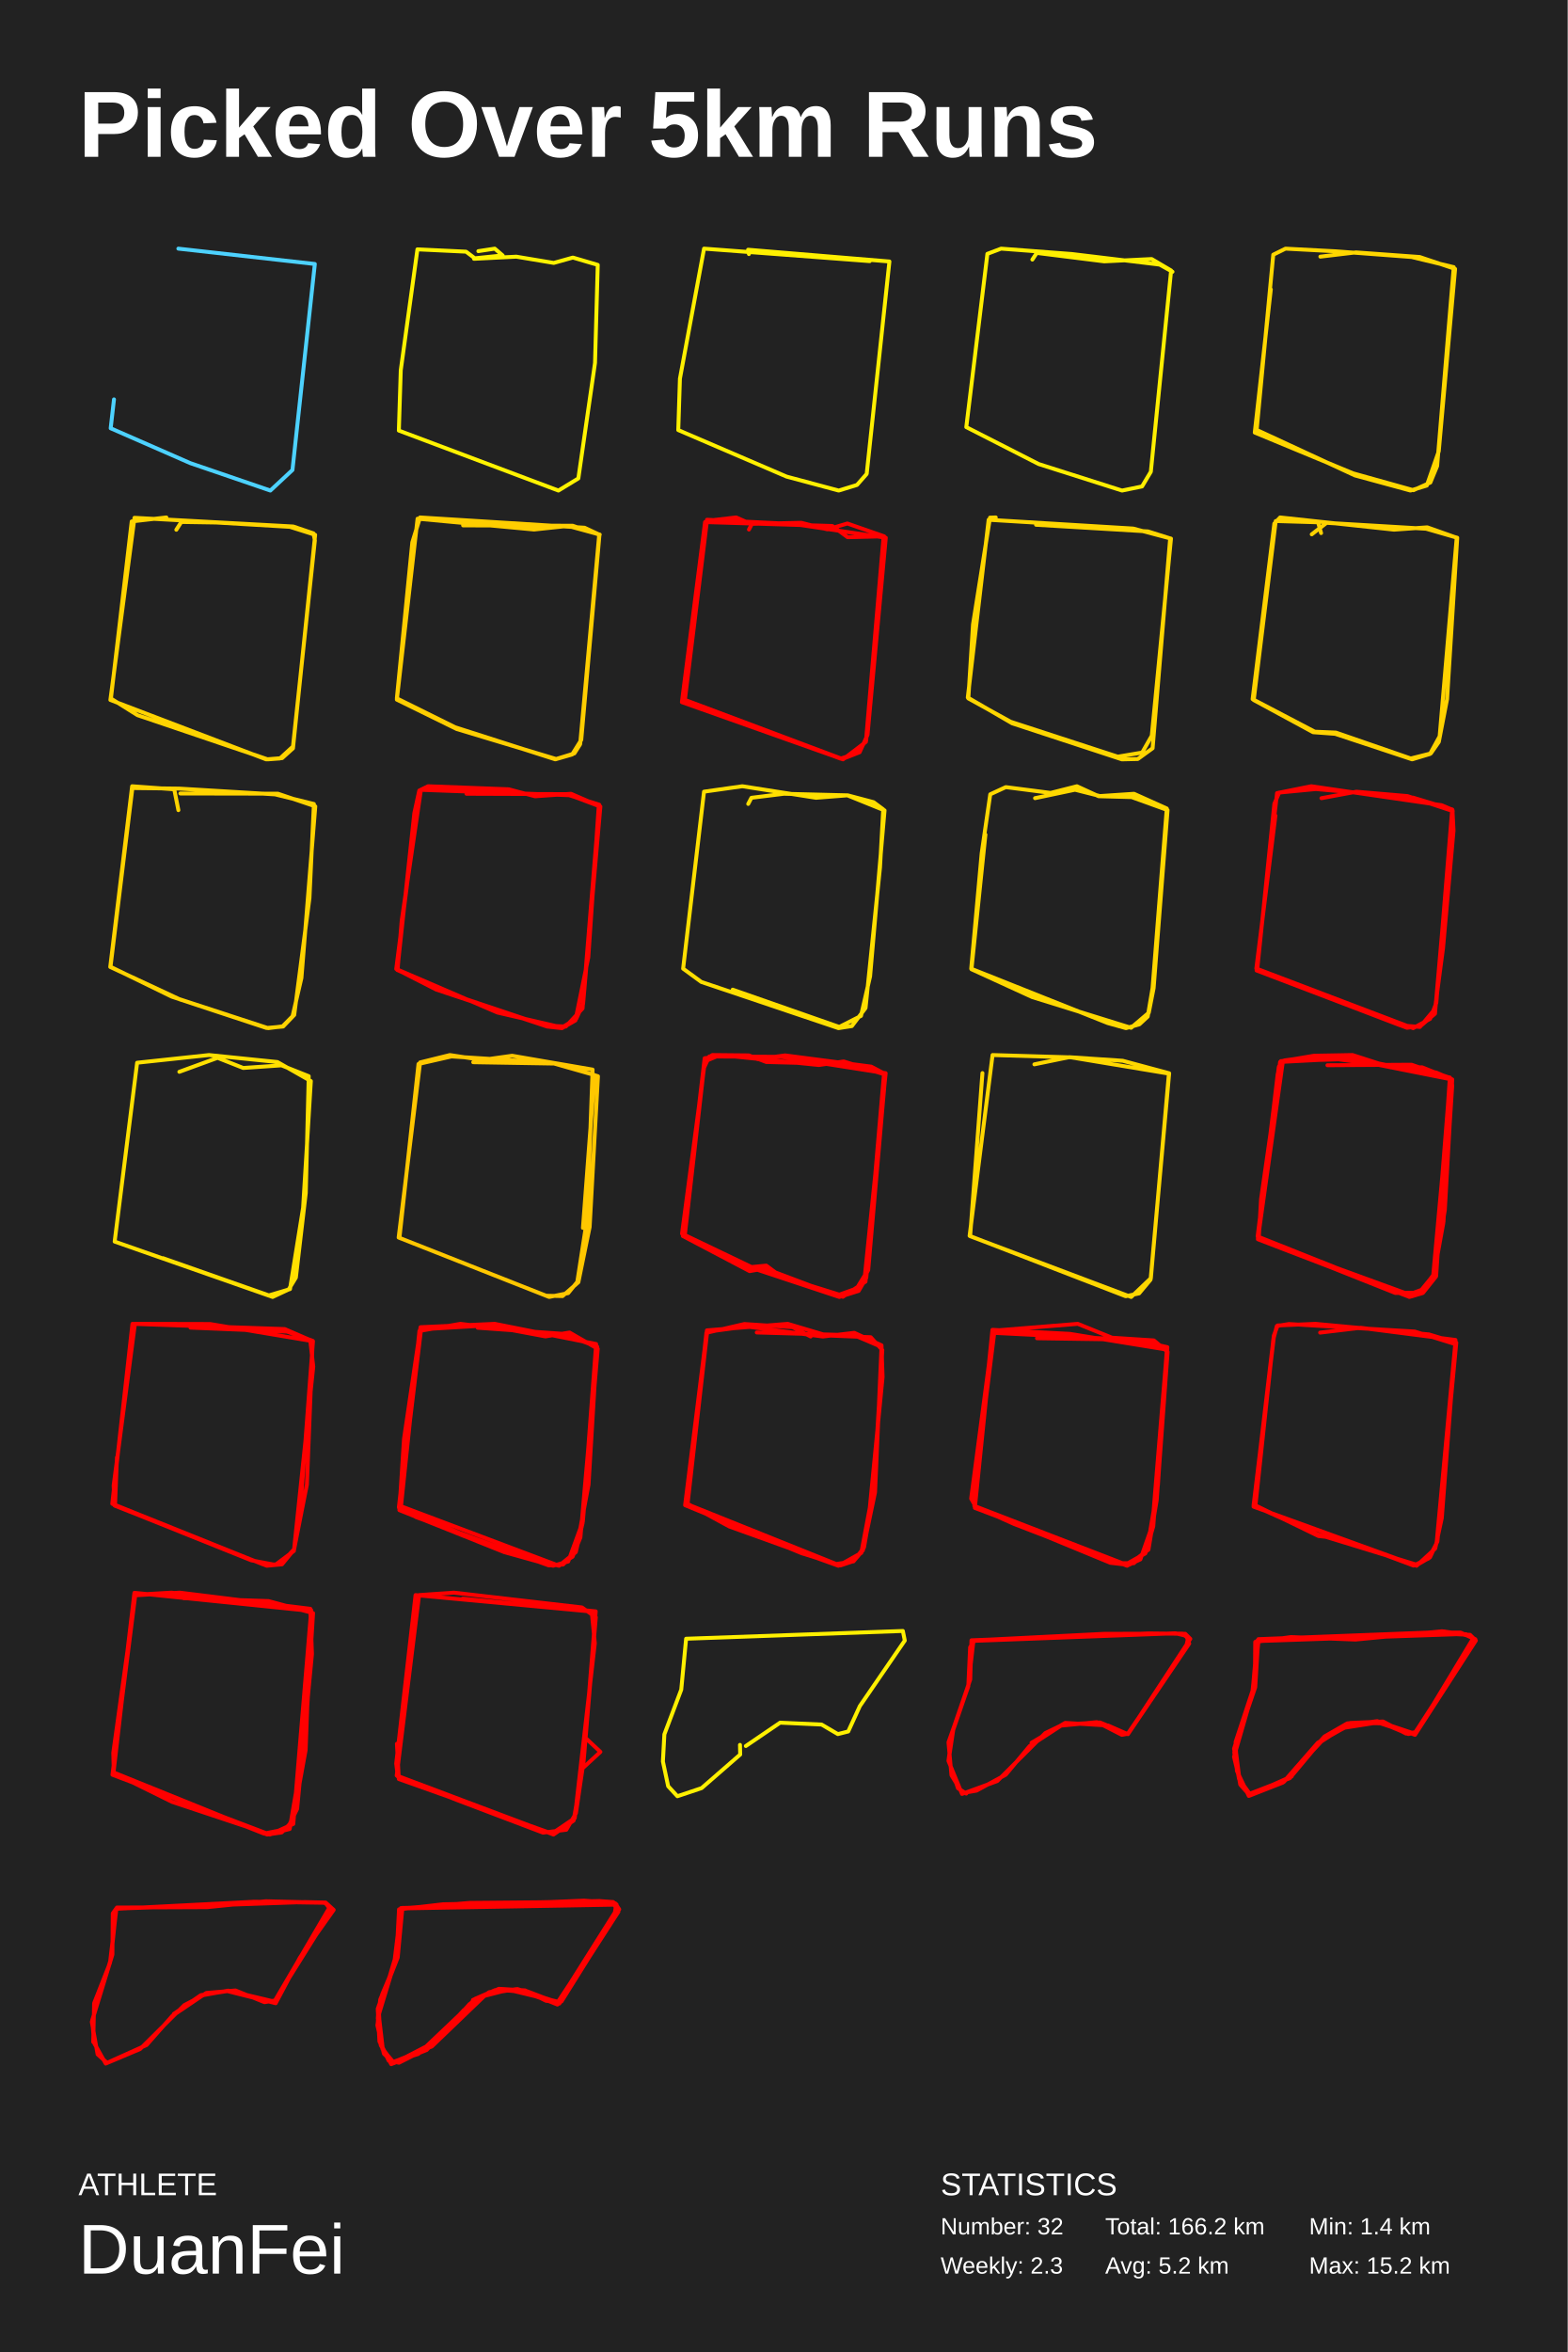
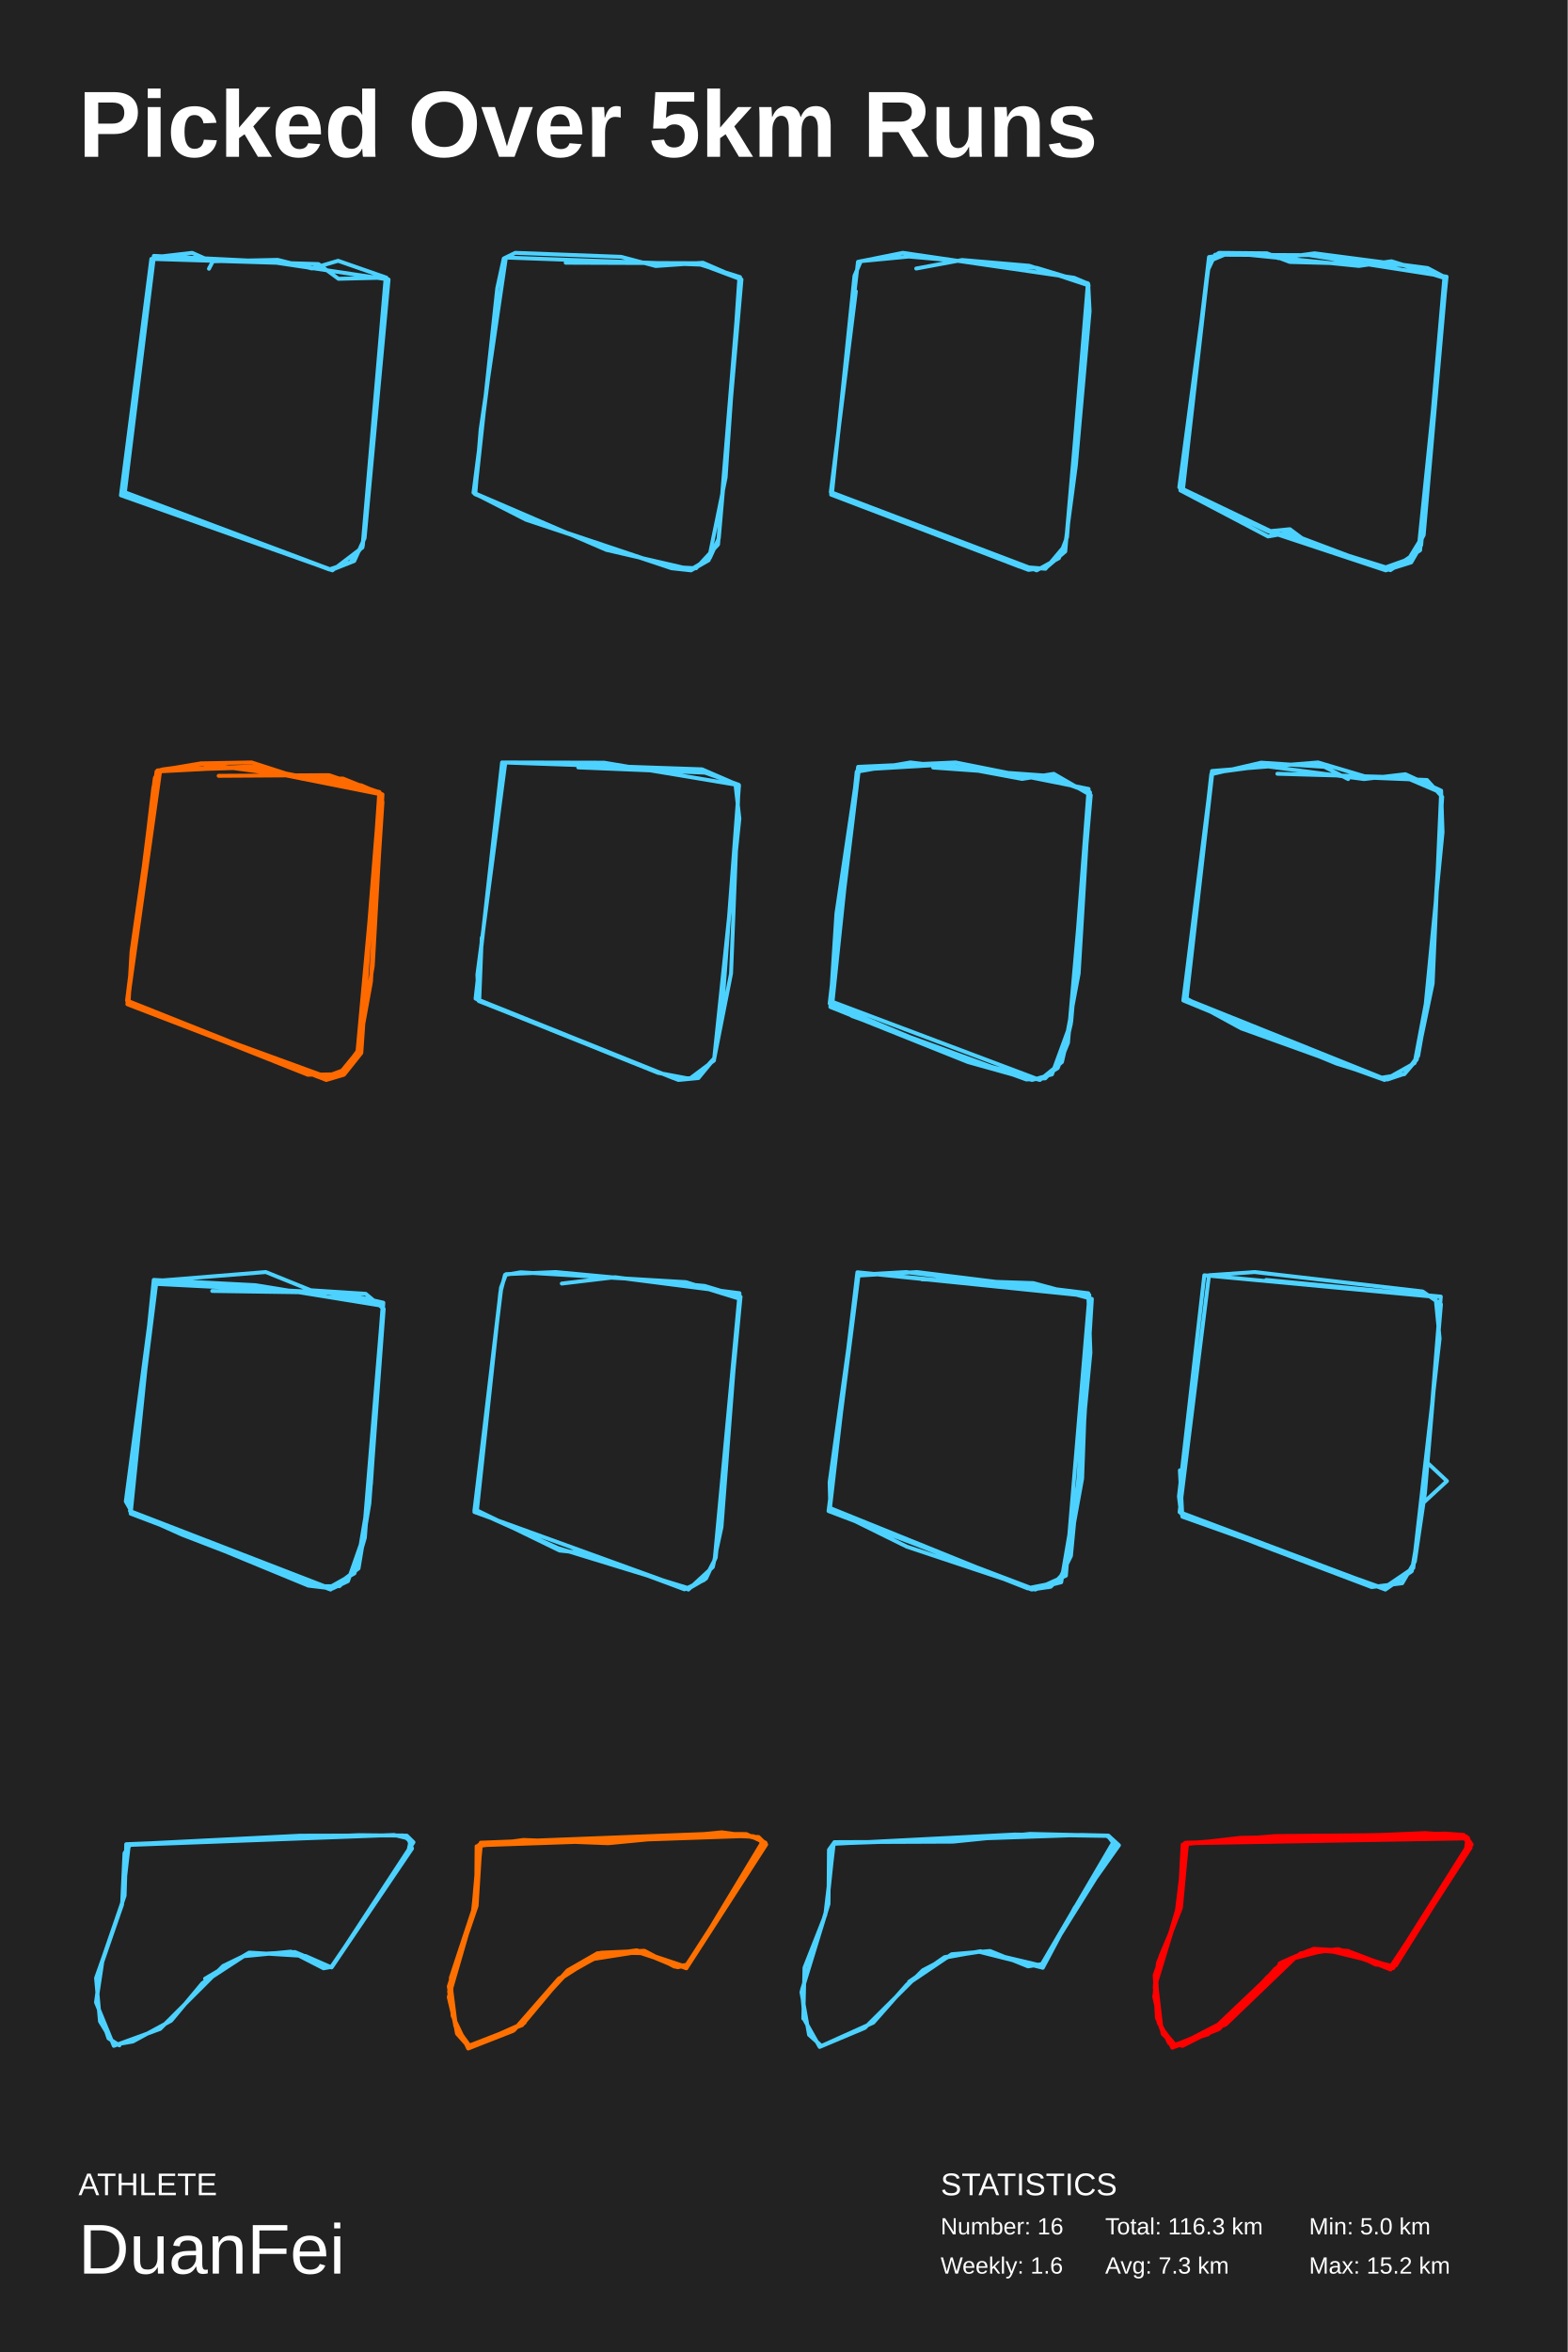
<svg xmlns="http://www.w3.org/2000/svg" baseProfile="full" height="300mm" version="1.1" viewBox="0,0,200,300" width="200mm">
  <defs />
  <rect fill="#222222" height="300" width="200" x="0" y="0" />
  <text fill="#FFFFFF" style="font-size:12px; font-family:Arial; font-weight:bold;" x="10" y="20">Picked Over 5km Runs</text>
  <text fill="#FFFFFF" style="font-size:4px; font-family:Arial" x="10" y="280">ATHLETE</text>
  <text fill="#FFFFFF" style="font-size:9px; font-family:Arial" x="10" y="290">DuanFei</text>
  <text fill="#FFFFFF" style="font-size:4px; font-family:Arial" x="120" y="280">STATISTICS</text>
-   <text fill="#FFFFFF" style="font-size:3px; font-family:Arial" x="120" y="285">Number: 32</text>
-   <text fill="#FFFFFF" style="font-size:3px; font-family:Arial" x="120" y="290">Weekly: 2.3</text>
-   <text fill="#FFFFFF" style="font-size:3px; font-family:Arial" x="141" y="285">Total: 166.2 km</text>
-   <text fill="#FFFFFF" style="font-size:3px; font-family:Arial" x="141" y="290">Avg: 5.2 km</text>
-   <text fill="#FFFFFF" style="font-size:3px; font-family:Arial" x="167" y="285">Min: 1.4 km</text>
+   <text fill="#FFFFFF" style="font-size:3px; font-family:Arial" x="120" y="285">Number: 16</text>
+   <text fill="#FFFFFF" style="font-size:3px; font-family:Arial" x="120" y="290">Weekly: 1.6</text>
+   <text fill="#FFFFFF" style="font-size:3px; font-family:Arial" x="141" y="285">Total: 116.3 km</text>
+   <text fill="#FFFFFF" style="font-size:3px; font-family:Arial" x="141" y="290">Avg: 7.3 km</text>
+   <text fill="#FFFFFF" style="font-size:3px; font-family:Arial" x="167" y="285">Min: 5.0 km</text>
  <text fill="#FFFFFF" style="font-size:3px; font-family:Arial" x="167" y="290">Max: 15.2 km</text>
-   <polyline fill="none" points="22.755,31.714 40.166,33.672 37.311,59.946 34.492,62.571 24.27,59.071 14.12,54.627 14.543,50.943" stroke="#4dd2ff" stroke-linecap="round" stroke-linejoin="round" stroke-width="0.5" />
-   <polyline fill="none" points="60.469,33.012 65.872,32.739 70.647,33.536 73.087,32.853 76.259,33.787 75.91,46.289 73.784,61.023 71.24,62.571 50.884,54.92 51.128,47.223 53.254,31.805 59.459,32.101 60.574,32.944 64.129,32.58 63.118,31.714 61.027,32.033" stroke="#fff300" stroke-linecap="round" stroke-linejoin="round" stroke-width="0.5" />
-   <polyline fill="none" points="95.546,32.407 95.44,31.853 113.469,33.354 110.57,60.447 109.333,61.855 106.999,62.571 100.354,60.793 86.531,54.857 86.743,48.298 89.819,31.714 110.959,33.308" stroke="#fff000" stroke-linecap="round" stroke-linejoin="round" stroke-width="0.5" />
-   <polyline fill="none" points="131.706,33.109 132.265,32.263 140.872,33.337 146.924,33.04 149.408,34.503 146.819,60.172 145.699,62.046 143.146,62.571 132.51,59.189 123.275,54.48 125.968,32.377 127.718,31.714 136.743,32.4 147.938,33.749 149.583,34.663" stroke="#ffef00" stroke-linecap="round" stroke-linejoin="round" stroke-width="0.5" />
-   <polyline fill="none" points="168.447,32.735 172.996,32.191 181.122,32.781 185.637,34.301 183.553,57.557 182.025,61.936 179.941,62.571 172.857,60.643 160.321,54.835 162.439,32.486 164.002,31.714 170.426,32.055 180.08,32.781 185.463,34.074 183.345,59.44 182.477,61.55 180.323,62.526 172.614,60.371 160.078,55.175 162.127,36.91" stroke="#ffd700" stroke-linecap="round" stroke-linejoin="round" stroke-width="0.5" />
-   <polyline fill="none" points="22.494,67.571 23.131,66.577 27.585,66.647 36.988,67.201 40.205,68.217 37.377,95.448 35.998,96.695 33.948,96.857 14.081,89.282 17.156,66.046 37.412,67.155 39.993,68.033 40.17,68.933 37.377,95.217 35.715,96.742 34.16,96.857 17.545,91.222 14.151,89.097 16.803,66.508 21.222,66" stroke="#ffd400" stroke-linecap="round" stroke-linejoin="round" stroke-width="0.5" />
-   <polyline fill="none" points="59.081,67.013 73.063,67.059 76.479,68.209 74.155,94.372 72.993,96.236 70.844,96.857 58.06,92.761 50.628,89.08 52.601,69.176 53.587,66 74.577,67.312 76.444,68.186 74.014,94.924 73.274,96.098 70.95,96.811 58.271,92.991 50.628,89.241 53.27,66.161 68.132,67.542 72.464,67.082 76.514,68.186" stroke="#ffce00" stroke-linecap="round" stroke-linejoin="round" stroke-width="0.5" />
-   <polyline fill="none" points="95.548,67.545 95.931,66.818 102.226,66.682 105.564,67.522 108.103,66.773 112.729,68.386 110.468,94.63 107.547,96.857 86.993,89.563 89.949,66.591 106.19,67.091 108.138,68.522 112.798,68.409 110.503,94.471 109.286,96.085 107.234,96.766 87.236,89.268 90.193,66.295 101.287,66.841 113.007,68.59 110.677,93.722 109.668,95.948 107.477,96.812 87.376,89.268 90.193,66.432 93.914,66 95.514,66.704" stroke="red" stroke-linecap="round" stroke-linejoin="round" stroke-width="0.5" />
-   <polyline fill="none" points="132.178,66.937 146.452,67.783 149.285,68.674 147.046,95.44 145.157,96.811 143.128,96.857 129.134,92.263 123.467,88.972 126.126,66.297 144.562,67.417 149.39,68.697 146.941,93.84 145.717,95.989 142.603,96.514 128.924,92.057 123.537,89.086 124.132,79.646 126.301,66.023 127.035,66.0" stroke="#ffd600" stroke-linecap="round" stroke-linejoin="round" stroke-width="0.5" />
-   <polyline fill="none" points="167.348,68.155 169.243,66.688 181.945,67.444 185.91,68.591 184.612,89.177 183.559,94.633 182.541,96.101 179.98,96.743 170.436,93.441 167.734,93.327 159.804,89.177 162.576,66.779 163.313,66.0 177.84,67.559 182.085,67.261 185.84,68.591 183.664,93.923 182.436,96.169 180.155,96.857 170.331,93.602 167.524,93.396 159.945,89.292 162.752,66.459 168.155,66.619 168.541,67.995" stroke="#ffd200" stroke-linecap="round" stroke-linejoin="round" stroke-width="0.5" />
-   <polyline fill="none" points="23.007,101.21 35.45,101.233 40.223,102.85 38.455,124.745 37.324,129.619 36.051,130.912 34.213,131.143 21.911,127.124 14.098,123.313 16.891,100.517 22.865,100.586 35.097,101.325 40.046,102.549 39.48,114.56 37.536,129.457 36.122,130.935 34.001,131.12 22.936,127.471 14.063,123.336 16.856,100.286 22.229,100.678 22.759,103.335" stroke="#ffd300" stroke-linecap="round" stroke-linejoin="round" stroke-width="0.5" />
-   <polyline fill="none" points="59.51,101.246 72.359,101.292 76.385,102.802 75.055,122.108 73.409,130.159 71.694,131.143 69.803,130.937 55.659,126.225 50.723,123.709 51.248,117.419 53.699,100.743 72.604,101.429 76.455,102.642 74.32,128.627 72.184,130.937 69.488,130.8 58.495,127.117 50.688,123.732 52.858,103.717 53.489,100.835 54.609,100.286 64.902,100.675 68.263,101.567 72.849,101.246 76.595,102.871 74.39,128.032 73.514,129.953 71.694,131.051 63.466,129.153 50.548,123.595 52.438,108.864" stroke="red" stroke-linecap="round" stroke-linejoin="round" stroke-width="0.5" />
-   <polyline fill="none" points="95.455,102.541 95.865,101.759 100.0,101.246 108.168,101.447 111.448,102.318 112.679,103.233 112.269,110.646 110.423,128.575 108.68,130.875 106.972,131.143 89.474,125.248 87.151,123.552 89.816,100.978 94.703,100.286 104.101,101.759 108.099,101.447 112.849,103.367 111.004,124.534 109.842,129.58 107.074,130.987 93.473,126.231" stroke="#ffdf00" stroke-linecap="round" stroke-linejoin="round" stroke-width="0.5" />
-   <polyline fill="none" points="132.048,101.806 137.147,100.733 140.33,101.538 144.676,101.247 148.852,103.126 147.038,126.023 146.422,129.667 145.361,130.651 143.65,131.143 141.323,130.494 123.903,123.563 125.237,108.85 126.333,101.314 128.318,100.398 134.033,101.135 137.387,100.286 140.159,101.56 144.368,101.672 148.954,103.327 147.175,126.045 146.559,129.175 144.3,131.098 131.706,127.185 123.937,123.63 125.717,106.457" stroke="#ffd800" stroke-linecap="round" stroke-linejoin="round" stroke-width="0.5" />
-   <polyline fill="none" points="168.584,101.811 173.046,100.981 179.567,101.542 185.334,103.448 183.068,129.304 181.249,130.851 179.499,131.098 160.312,123.788 162.921,101.16 167.28,100.286 183.926,102.708 185.299,103.291 185.437,105.959 184.098,120.94 183.068,128.699 181.146,130.986 178.641,130.784 160.381,123.788 162.577,102.528 163.195,101.093 167.863,100.645 180.288,101.743 185.265,103.246 183.24,127.914 182.45,129.954 180.288,131.143 160.278,123.541 162.715,104.031" stroke="red" stroke-linecap="round" stroke-linejoin="round" stroke-width="0.5" />
-   <polyline fill="none" points="22.88,136.71 27.757,134.928 31.03,136.22 35.907,135.886 39.385,137.267 39.01,152.173 37.748,162.956 36.827,164.471 34.781,165.429 14.628,158.366 17.493,135.552 26.665,134.571 35.395,135.463 39.658,137.891 38.669,154.044 36.998,164.426 34.304,165.228 20.8,160.483" stroke="#ffe000" stroke-linecap="round" stroke-linejoin="round" stroke-width="0.5" />
-   <polyline fill="none" points="60.372,135.488 71.22,135.667 76.286,137.277 75.225,156.507 73.787,163.55 71.768,165.317 69.68,165.272 50.857,157.849 53.595,135.511 57.394,134.571 61.501,135.198 65.334,134.661 75.601,136.427 74.917,155.322 73.65,163.506 72.487,164.937 70.057,165.429 50.96,157.893 53.39,135.712 57.599,134.75 70.331,135.555 75.841,137.121 74.369,156.619" stroke="#ffc700" stroke-linecap="round" stroke-linejoin="round" stroke-width="0.5" />
-   <polyline fill="none" points="96.644,135.094 100.157,134.617 111.146,136.048 112.781,136.912 110.52,162.975 109.547,164.656 107.077,165.429 95.635,161.634 87.358,157.635 89.897,135.389 91.845,134.571 104.469,135.844 107.634,135.389 112.955,137.026 110.764,161.998 109.373,164.633 107.112,165.383 97.583,161.793 95.635,162.134 87.115,157.658 89.932,135.23 90.871,134.571 95.531,134.617 97.757,135.458 108.712,135.753 112.955,137.071 110.416,163.475 107.529,165.406 99.565,162.77 97.757,161.43 95.879,161.611 87.01,157.362 89.827,136.162 90.488,134.753 99.635,134.799 112.99,136.889 110.346,162.634 109.303,164.338 107.077,165.133 95.914,161.657 87.219,157.567 89.897,134.98 91.149,134.799" stroke="red" stroke-linecap="round" stroke-linejoin="round" stroke-width="0.5" />
-   <polyline fill="none" points="131.964,135.757 136.394,134.845 143.23,135.301 149.16,136.896 146.788,163.218 145.323,164.973 143.614,165.337 123.697,157.635 126.627,134.571 136.638,134.868 149.125,136.942 146.823,163.036 144.312,165.429 123.767,157.68 125.336,136.873" stroke="#ffd700" stroke-linecap="round" stroke-linejoin="round" stroke-width="0.5" />
-   <polyline fill="none" points="169.349,135.872 180.076,135.806 185.002,137.481 183.011,162.475 181.932,164.327 179.874,165.142 160.476,158.067 163.31,135.453 170.462,135.078 183.214,136.798 185.103,137.613 185.272,138.429 184.125,156.039 182.91,162.718 181.797,164.437 180.515,165.142 177.85,164.745 160.578,158.111 160.881,152.954 163.411,135.343 172.115,135.078 185.069,137.657 184.158,155.819 182.876,162.652 181.055,164.878 178.019,164.922 160.51,157.957 163.007,136.974 163.715,135.299 172.452,134.968 184.968,137.437 183.214,162.806 181.527,164.922 179.806,165.429 160.443,157.715 163.142,136.092 163.715,135.321 167.628,134.66 172.554,134.571 177.479,136.158 181.426,136.136 185.272,137.679 184.327,154.342 182.944,162.497 181.223,164.856 179.064,165.142 160.544,157.759 163.175,136.004 163.884,135.255 167.763,134.726 182.067,136.511 185.137,137.657 182.843,162.696 181.932,164.305 179.672,165.142 160.476,158.045 163.648,135.497" stroke="red" stroke-linecap="round" stroke-linejoin="round" stroke-width="0.5" />
-   <polyline fill="none" points="24.303,169.341 36.613,169.848 39.894,171.023 39.153,189.367 37.53,197.594 35.731,199.553 33.545,199.53 14.322,191.81 16.896,168.857 36.331,169.525 39.576,170.931 39.964,174.319 37.495,197.825 35.132,199.599 32.063,199.023 14.604,192.018 14.498,189.483 17.214,168.857 26.808,168.88 39.929,171.07 38.201,193.93 37.495,197.686 35.978,199.53 34.038,199.714 14.674,192.064 14.921,185.888" stroke="red" stroke-linecap="round" stroke-linejoin="round" stroke-width="0.5" />
-   <polyline fill="none" points="60.944,169.354 72.319,170.167 76.157,171.726 75.085,189.369 73.494,197.839 71.835,199.556 70.002,199.669 53.061,193.502 50.986,192.102 53.718,169.557 62.085,169.06 69.587,170.461 72.664,169.964 76.26,172.042 74.359,194.067 72.492,199.172 70.555,199.714 64.332,197.975 50.952,192.621 51.54,183.541 53.649,169.286 63.122,168.857 76.053,171.432 74.324,194.27 73.46,197.975 71.316,199.714 51.159,192.124 53.51,169.761 58.731,168.857 72.803,170.529 76.191,171.771 74.047,196.1 73.045,198.562 71.212,199.692 63.606,197.614 50.883,192.283 52.542,177.871" stroke="red" stroke-linecap="round" stroke-linejoin="round" stroke-width="0.5" />
-   <polyline fill="none" points="96.546,169.958 108.989,170.317 112.46,171.799 111.635,190.35 110.089,197.738 108.885,199.153 106.686,199.49 87.712,191.877 90.221,169.868 95.239,169.194 104.967,170.474 108.989,170.003 112.46,171.597 112.598,175.64 110.776,194.257 110.226,197.379 108.92,199.108 107.236,199.669 102.286,198.12 87.402,191.989 90.186,169.688 100.498,168.857 105.483,170.339 111.085,170.564 112.563,172.203 111.498,189.496 109.882,198.075 106.961,199.714 93.039,194.706 87.677,191.787 90.118,170.003 94.964,168.88 101.117,169.284 103.42,170.474" stroke="red" stroke-linecap="round" stroke-linejoin="round" stroke-width="0.5" />
-   <polyline fill="none" points="132.296,170.696 144.762,170.88 148.926,171.835 147.723,189.442 146.32,197.78 144.653,199.388 142.328,199.385 129.376,194.386 124.496,192.2 123.895,191.149 126.691,170.003 143.525,170.852 148.864,172.12 147.13,194.682 146.118,198.14 143.62,199.546 124.299,192.082 126.611,169.621 136.503,170.136 148.875,172.146 147.019,194.529 145.487,198.897 143.987,199.61 141.643,199.334 124.381,192.218 124.201,191.105 126.881,169.716 137.499,168.857 141.875,170.627 147.209,170.973 148.962,172.435 147.57,191.346 146.516,197.661 143.794,199.714 124.368,192.338 126.495,171.554" stroke="red" stroke-linecap="round" stroke-linejoin="round" stroke-width="0.5" />
-   <polyline fill="none" points="168.417,169.976 173.591,169.36 185.687,170.913 183.939,193.639 183.1,197.522 180.723,199.714 159.923,192.177 162.509,170.365 162.999,169.063 167.823,168.857 182.296,170.205 185.792,171.255 183.38,196.608 182.436,198.641 180.793,199.6 168.068,195.695 159.923,192.04 162.509,170.616 162.894,169.131 164.432,168.88 180.478,169.839 185.652,171.438 183.275,196.837 182.261,198.778 180.338,199.691 171.004,196.22 168.208,195.923 160.167,192.017 162.44,170.867" stroke="red" stroke-linecap="round" stroke-linejoin="round" stroke-width="0.5" />
-   <polyline fill="none" points="23.426,203.853 34.26,204.22 39.941,205.754 38.819,223.829 37.346,232.259 35.943,233.725 34.085,234.0 14.485,226.074 17.115,203.418 21.884,203.143 39.66,205.365 38.994,223.211 37.311,232.465 35.733,233.771 33.699,233.885 14.38,226.257 17.15,203.166 39.695,205.365 38.608,223.646 36.96,233.29 34.331,233.954 21.954,229.831 14.52,226.166 14.45,223.577 17.29,203.189 39.695,205.48 37.416,232.648 34.436,234.0 14.345,226.372 17.255,203.486 22.935,203.143 39.59,205.205 39.8,210.978 37.907,230.724 36.645,233.29 34.085,233.794" stroke="red" stroke-linecap="round" stroke-linejoin="round" stroke-width="0.5" />
-   <polyline fill="none" points="59.024,203.909 76,205.529 74.695,221.672 76.597,223.453 74.315,225.559 73.183,232.213 70.61,234.0 50.608,226.474 53.467,203.454 57.905,203.143 74.239,205.031 76.014,206.279 74.461,224.613 73.477,231.274 72.247,233.385 69.279,233.758 58.36,229.62 50.751,226.607 50.546,224.949 53.013,203.456 75.49,205.557 75.885,209.611 73.326,231.901 70.421,233.872 50.879,226.919 50.638,222.416" stroke="red" stroke-linecap="round" stroke-linejoin="round" stroke-width="0.5" />
-   <polyline fill="none" points="95.15,222.706 99.523,219.729 104.817,219.968 106.89,221.185 108.211,220.853 109.697,217.611 115.429,209.253 115.184,208.032 87.532,209.023 86.912,215.51 84.757,221.219 84.571,224.675 85.241,227.833 86.419,229.111 89.509,228.075 94.431,223.792 94.403,222.56" stroke="#fff000" stroke-linecap="round" stroke-linejoin="round" stroke-width="0.5" />
-   <polyline fill="none" points="131.597,222.29 135.892,219.755 141.363,220.09 143.85,221.18 151.268,210.302 151.568,208.947 150.836,208.37 140.864,208.396 124.195,209.235 123.504,215.176 121.004,222.234 121.385,226.437 122.776,228.712 124.579,228.396 128.303,226.371 131.345,222.724 135.366,220.106 139.949,219.66 143.117,221.282 143.943,221.133 151.716,209.642 151.346,208.657 149.971,208.326 124.311,209.291 123.766,210.097 123.536,215.067 121.48,221.034 121.0,224.6 122.73,228.817 127.23,227.173 133.356,221.055 135.62,219.96 140.336,219.702 143.897,221.196 151.857,209.037 151.208,208.393 146.53,208.344 123.936,209.222 123.779,214.224 121.645,220.432 121.025,224.536 122.212,228.089 123.272,228.773" stroke="red" stroke-linecap="round" stroke-linejoin="round" stroke-width="0.5" />
-   <polyline fill="none" points="168.186,222.373 172.236,219.767 176.445,219.579 179.366,221.117 180.732,220.922 187.94,208.977 186.347,208.237 182.683,208.218 160.537,209.076 159.746,216.06 157.429,224.081 158.211,227.366 159.329,228.833 164.549,226.811 168.757,221.769 170.818,220.484 176.059,219.658 180.444,221.119 188.241,209.309 187.543,208.557 183.973,208.068 172.924,209.127 164.692,208.809 160.137,209.428 160.091,214.836 157.433,223.048 158.227,227.63 159.466,229.021 163.792,227.285 168.969,221.494 171.883,219.818 175.561,219.633 180.393,221.22 188.216,209.083 187.035,208.445 182.337,208.266 160.371,209.285 159.821,215.591 157.461,223.538 158.07,226.901 159.536,228.941 163.912,227.146 168.953,221.717 172.719,219.76 176.473,219.812 180.519,221.282 188.286,209.251 187.543,208.525 183.368,208.334 160.551,209.308 159.955,215.171 157.632,222.198 157.802,225.884 159.319,229.075 163.687,227.363 168.129,222.28 172.139,220.015 175.711,219.531 179.657,221.179 180.56,221.017 187.979,209.68 187.726,208.745 186.446,208.424 160.505,209.319 160.138,215.209 157.583,222.698 158.162,227.19 159.449,228.957 164.803,226.569" stroke="red" stroke-linecap="round" stroke-linejoin="round" stroke-width="0.5" />
-   <polyline fill="none" points="22.17,256.879 25.628,254.482 29,253.965 35.171,255.516 38.26,249.698 42.571,243.608 41.542,242.671 38.9,242.61 14.828,243.447 14.147,249.874 11.765,257.675 12.009,260.586 13.484,263.209 17.872,261.36 23.506,255.762 25.956,254.478 29.112,253.907 34.999,255.303 42.255,243.695 41.5,242.688 33.926,242.506 26.43,243.261 14.919,243.309 14.384,244.055 14.341,249.31 11.714,257.89 12.451,262.032 13.655,263.117 18.692,260.85 21.982,257.129 26.314,254.204 30.038,253.885 33.74,255.382 35.085,255.16 42.095,243.198 41.398,242.702 32.436,242.568 14.847,243.471 14.031,250.378 12.009,255.51 11.891,260.452" stroke="red" stroke-linecap="round" stroke-linejoin="round" stroke-width="0.5" />
-   <polyline fill="none" points="60.335,255.094 63.646,253.673 66.987,253.876 69.672,255.207 71.485,255.338 78.893,243.851 78.65,242.91 74.959,242.475 51.148,243.377 50.332,250.644 48.506,255.044 48.205,257.796 48.81,261.3 50.094,263.023 54.176,261.574 61.54,254.61 64.608,253.729 71.19,255.325 78.836,243.751 78.206,242.697 74.498,242.428 51.349,243.39 50.518,250.162 48.228,256.17 48.849,261.454 50.289,263.146 55.695,260.348 59.902,255.625 62.361,254.191 66.018,253.705 71.161,255.386 79.0,243.539 78.494,242.773 77.088,242.598 51.148,243.436 50.281,250.543 48.195,257.4 48.618,260.79 49.905,263.286 54.432,261.48 59.171,256.395 62.411,254.101 65.718,253.757 71.146,255.508 78.812,243.347 78.234,242.609 76.449,242.477 56.517,242.892 50.906,243.541 50.615,249.043 48.207,257.18 48.78,261.339 50.006,263.094 55.087,261.032 61.805,254.58 64.574,253.866 67.266,254.141 71.113,255.684 78.935,243.644 78.561,242.846 77.284,242.558 59.928,242.717 51.272,243.42 50.588,250.043 48.759,254.378 48.143,258.321 48.972,261.952 50.206,263.139 54.803,261.024 60.59,254.963 63.162,253.845 67.277,254.003 71.362,255.558 78.34,244.649 78.607,242.882 51.319,243.357 50.467,250.045 48.305,255.887 48.571,260.868 49.885,263.081 53.362,261.987 60.323,255.371 62.27,254.295 65.777,253.726 70.764,255.492 71.632,255.288 78.78,243.85 78.626,242.94 51.329,243.419 50.741,249.679 48.189,256.218 48.405,260.391 49.592,262.846 50.901,263.104 54.572,261.246 60.699,255.541" stroke="red" stroke-linecap="round" stroke-linejoin="round" stroke-width="0.5" />
+   <polyline fill="none" points="26.657,34.278 27.159,33.324 35.421,33.145 39.803,34.248 43.136,33.264 49.207,35.382 46.24,69.827 42.405,72.75 15.428,63.177 19.308,33.025 40.625,33.682 43.181,35.56 49.298,35.411 46.285,69.619 44.688,71.736 41.994,72.631 15.748,62.789 19.628,32.638 34.189,33.354 49.572,35.65 46.513,68.635 45.19,71.557 42.314,72.69 15.93,62.789 19.628,32.817 24.512,32.25 26.612,33.175" stroke="#4dd2ff" stroke-linecap="round" stroke-linejoin="round" stroke-width="0.5" />
+   <polyline fill="none" points="72.17,33.511 89.034,33.571 94.318,35.553 92.572,60.892 90.412,71.459 88.161,72.75 85.679,72.48 67.115,66.295 60.636,62.993 61.325,54.737 64.542,32.85 89.355,33.751 94.41,35.342 91.607,69.448 88.804,72.48 85.266,72.3 70.837,67.466 60.59,63.023 63.439,36.753 64.266,32.971 65.737,32.25 79.246,32.76 83.657,33.931 89.677,33.511 94.594,35.643 91.699,68.667 90.55,71.189 88.161,72.63 77.362,70.138 60.406,62.843 62.888,43.509" stroke="#4dd2ff" stroke-linecap="round" stroke-linejoin="round" stroke-width="0.5" />
+   <polyline fill="none" points="116.891,34.252 122.748,33.162 131.307,33.898 138.875,36.4 135.902,70.337 133.515,72.367 131.217,72.691 106.035,63.096 109.458,33.398 115.18,32.25 137.028,35.429 138.83,36.194 139.01,39.697 137.254,59.358 135.902,69.542 133.379,72.544 130.091,72.279 106.125,63.096 109.008,35.193 109.819,33.31 115.945,32.721 132.253,34.163 138.785,36.135 136.127,68.512 135.091,71.19 132.253,72.75 105.99,62.772 109.188,37.166" stroke="#4dd2ff" stroke-linecap="round" stroke-linejoin="round" stroke-width="0.5" />
+   <polyline fill="none" points="163.095,32.936 167.705,32.31 182.13,34.189 184.275,35.322 181.308,69.529 180.03,71.736 176.789,72.75 161.771,67.77 150.908,62.521 154.24,33.324 156.796,32.25 173.366,33.92 177.519,33.324 184.503,35.471 181.628,68.247 179.802,71.706 176.835,72.69 164.328,67.978 161.771,68.426 150.588,62.551 154.285,33.115 155.518,32.25 161.634,32.31 164.556,33.413 178.934,33.801 184.503,35.531 181.171,70.185 177.382,72.72 166.929,69.261 164.556,67.501 162.091,67.74 150.451,62.163 154.148,34.338 155.016,32.489 167.021,32.548 184.549,35.292 181.08,69.082 179.71,71.319 176.789,72.362 162.137,67.8 150.725,62.431 154.24,32.787 155.883,32.548" stroke="#4dd2ff" stroke-linecap="round" stroke-linejoin="round" stroke-width="0.5" />
+   <polyline fill="none" points="27.895,98.957 41.975,98.87 48.44,101.069 45.827,133.874 44.41,136.304 41.71,137.374 16.25,128.088 19.97,98.407 29.356,97.915 46.093,100.172 48.572,101.242 48.794,102.313 47.288,125.427 45.694,134.192 44.233,136.448 42.551,137.374 39.053,136.853 16.383,128.146 16.782,121.377 20.102,98.263 31.526,97.915 48.528,101.3 47.333,125.137 45.65,134.105 43.259,137.027 39.274,137.085 16.295,127.944 19.571,100.403 20.501,98.205 31.969,97.771 48.395,101.011 46.093,134.308 43.879,137.085 41.621,137.75 16.206,127.625 19.748,99.246 20.501,98.234 25.637,97.366 32.102,97.25 38.566,99.333 43.746,99.304 48.794,101.329 47.554,123.199 45.739,133.903 43.481,136.998 40.647,137.374 16.339,127.683 19.793,99.13 20.722,98.147 25.814,97.453 44.588,99.796 48.617,101.3 45.606,134.163 44.41,136.275 41.444,137.374 16.25,128.059 20.412,98.465" stroke="#ff6a00" stroke-linecap="round" stroke-linejoin="round" stroke-width="0.5" />
+   <polyline fill="none" points="73.773,97.885 89.93,98.551 94.235,100.093 93.263,124.17 91.134,134.967 88.773,137.538 85.902,137.508 60.672,127.376 64.052,97.25 89.56,98.127 93.819,99.972 94.328,104.419 91.087,135.27 87.986,137.599 83.958,136.843 61.042,127.648 60.904,124.321 64.468,97.25 77.06,97.28 94.282,100.154 92.013,130.158 91.087,135.088 89.097,137.508 86.55,137.75 61.135,127.708 61.459,119.603" stroke="#4dd2ff" stroke-linecap="round" stroke-linejoin="round" stroke-width="0.5" />
+   <polyline fill="none" points="119.051,97.902 133.981,98.97 139.018,101.016 137.611,124.171 135.524,135.289 133.346,137.542 130.94,137.691 108.705,129.597 105.982,127.759 109.567,98.169 120.549,97.517 130.396,99.355 134.435,98.703 139.154,101.431 136.658,130.338 134.208,137.038 131.667,137.75 123.498,135.467 105.937,128.441 106.708,116.522 109.476,97.813 121.91,97.25 138.882,100.63 136.613,130.605 135.478,135.467 132.665,137.75 106.209,127.788 109.295,98.436 116.147,97.25 134.616,99.444 139.063,101.075 136.25,133.006 134.934,136.238 132.529,137.72 122.545,134.993 105.846,127.996 108.024,109.08" stroke="#4dd2ff" stroke-linecap="round" stroke-linejoin="round" stroke-width="0.5" />
+   <polyline fill="none" points="162.966,98.694 179.297,99.166 183.854,101.111 182.771,125.459 180.741,135.156 179.162,137.013 176.275,137.455 151.372,127.463 154.665,98.576 161.252,97.692 174.019,99.372 179.297,98.753 183.854,100.846 184.035,106.152 181.643,130.588 180.922,134.685 179.207,136.954 176.997,137.691 170.5,135.657 150.965,127.611 154.62,98.341 168.154,97.25 174.696,99.195 182.049,99.49 183.989,101.642 182.591,124.339 180.47,135.598 176.636,137.75 158.364,131.177 151.326,127.345 154.53,98.753 160.891,97.279 168.966,97.81 171.989,99.372" stroke="#4dd2ff" stroke-linecap="round" stroke-linejoin="round" stroke-width="0.5" />
+   <polyline fill="none" points="27.076,164.663 43.437,164.905 48.903,166.159 47.324,189.267 45.483,200.212 43.295,202.321 40.244,202.318 23.243,195.757 16.839,192.887 16.049,191.508 19.72,163.753 41.814,164.868 48.821,166.533 46.546,196.145 45.217,200.684 41.939,202.53 16.58,192.733 19.614,163.252 32.597,163.928 48.836,166.566 46.4,195.945 44.389,201.678 42.42,202.614 39.343,202.25 16.687,192.911 16.451,191.45 19.968,163.377 33.905,162.25 39.649,164.573 46.65,165.027 48.951,166.946 47.123,191.766 45.74,200.055 42.168,202.75 16.671,193.068 19.462,165.79" stroke="#4dd2ff" stroke-linecap="round" stroke-linejoin="round" stroke-width="0.5" />
+   <polyline fill="none" points="71.673,163.719 78.464,162.91 94.339,164.948 92.045,194.776 90.944,199.872 87.824,202.75 60.523,192.858 63.919,164.229 64.561,162.52 70.893,162.25 89.888,164.019 94.477,165.398 91.311,198.673 90.072,201.341 87.915,202.6 71.214,197.474 60.523,192.678 63.919,164.558 64.423,162.61 66.442,162.28 87.502,163.539 94.293,165.638 91.173,198.973 89.842,201.521 87.319,202.72 75.068,198.164 71.398,197.774 60.845,192.648 63.827,164.888" stroke="#4dd2ff" stroke-linecap="round" stroke-linejoin="round" stroke-width="0.5" />
+   <polyline fill="none" points="117.622,163.182 131.842,163.663 139.297,165.678 137.824,189.401 135.892,200.465 134.051,202.389 131.612,202.75 105.887,192.347 109.339,162.611 115.597,162.25 138.929,165.167 138.054,188.589 135.846,200.736 133.775,202.449 131.106,202.6 105.749,192.588 109.385,162.28 138.975,165.167 137.548,189.16 135.385,201.818 131.934,202.69 115.689,197.278 105.933,192.467 105.841,189.07 109.569,162.31 138.975,165.317 135.984,200.976 132.072,202.75 105.703,192.738 109.523,162.701 116.978,162.25 138.837,164.956 139.113,172.533 136.628,198.451 134.971,201.818 131.612,202.479" stroke="#4dd2ff" stroke-linecap="round" stroke-linejoin="round" stroke-width="0.5" />
+   <polyline fill="none" points="161.531,163.256 183.812,165.382 182.1,186.57 184.596,188.908 181.601,191.672 180.115,200.404 176.738,202.75 150.486,192.872 154.238,162.658 160.063,162.25 181.502,164.728 183.832,166.366 181.792,190.43 180.501,199.173 178.887,201.943 174.991,202.432 160.66,197.001 150.673,193.047 150.404,190.87 153.642,162.662 183.143,165.418 183.662,170.74 180.303,199.995 176.49,202.582 150.841,193.456 150.525,187.546" stroke="#4dd2ff" stroke-linecap="round" stroke-linejoin="round" stroke-width="0.5" />
+   <polyline fill="none" points="26.159,252.381 31.796,249.053 38.976,249.493 42.24,250.924 51.977,236.646 52.371,234.867 51.41,234.111 38.321,234.144 16.443,235.246 15.537,243.044 12.255,252.307 12.755,257.824 14.581,260.81 16.947,260.395 21.835,257.737 25.828,252.951 31.106,249.514 37.12,248.929 41.278,251.057 42.363,250.863 52.564,235.78 52.079,234.488 50.275,234.052 16.595,235.319 15.881,236.377 15.579,242.901 12.88,250.733 12.25,255.412 14.52,260.948 20.427,258.79 28.467,250.76 31.439,249.322 37.628,248.985 42.302,250.944 52.75,234.986 51.898,234.141 45.758,234.077 16.104,235.229 15.897,241.794 13.096,249.942 12.283,255.329 13.841,259.992 15.232,260.89" stroke="#4dd2ff" stroke-linecap="round" stroke-linejoin="round" stroke-width="0.5" />
+   <polyline fill="none" points="71.369,252.49 76.685,249.07 82.209,248.822 86.043,250.841 87.836,250.586 97.296,234.908 95.206,233.936 90.396,233.91 61.33,235.037 60.292,244.204 57.25,254.731 58.277,259.043 59.744,260.968 66.596,258.314 72.119,251.697 74.824,250.01 81.702,248.926 87.458,250.844 97.692,235.344 96.776,234.357 92.09,233.714 77.587,235.105 66.783,234.687 60.805,235.499 60.745,242.597 57.255,253.375 58.298,259.39 59.924,261.216 65.602,258.937 72.397,251.336 76.221,249.137 81.048,248.893 87.391,250.976 97.658,235.046 96.109,234.209 89.942,233.974 61.111,235.311 60.389,243.588 57.293,254.019 58.092,258.433 60.016,261.109 65.76,258.754 72.376,251.628 77.319,249.059 82.245,249.128 87.557,251.058 97.75,235.266 96.775,234.314 91.296,234.064 61.348,235.342 60.565,243.037 57.517,252.26 57.74,257.098 59.731,261.286 65.465,259.039 71.294,252.367 76.558,249.395 81.246,248.76 86.424,250.923 87.61,250.71 97.347,235.83 97.015,234.602 95.336,234.182 61.288,235.357 60.806,243.087 57.453,252.916 58.213,258.812 59.902,261.131 66.929,257.997" stroke="#ff7000" stroke-linecap="round" stroke-linejoin="round" stroke-width="0.5" />
+   <polyline fill="none" points="115.973,252.779 120.512,249.633 124.937,248.954 133.036,250.99 137.092,243.354 142.75,235.361 141.399,234.131 137.931,234.05 106.337,235.149 105.443,243.585 102.317,253.823 102.636,257.644 104.572,261.086 110.332,258.66 117.727,251.312 120.942,249.628 125.085,248.878 132.811,250.71 142.335,235.475 141.344,234.153 131.403,233.914 121.565,234.905 106.456,234.968 105.754,235.947 105.697,242.845 102.25,254.106 103.217,259.542 104.798,260.966 111.408,257.991 115.727,253.107 121.412,249.267 126.3,248.849 131.158,250.814 132.924,250.522 142.124,234.823 141.209,234.171 129.447,233.996 106.361,235.181 105.29,244.246 102.636,250.982 102.482,257.468" stroke="#4dd2ff" stroke-linecap="round" stroke-linejoin="round" stroke-width="0.5" />
+   <polyline fill="none" points="163.252,250.436 167.597,248.57 171.982,248.837 175.507,250.585 177.886,250.757 187.609,235.679 187.29,234.444 182.446,233.873 151.194,235.057 150.123,244.595 147.726,250.37 147.332,253.982 148.126,258.582 149.811,260.843 155.168,258.941 164.834,249.801 168.861,248.645 177.499,250.74 187.535,235.548 186.708,234.164 181.841,233.811 151.458,235.075 150.368,243.963 147.362,251.848 148.177,258.784 150.066,261.004 157.162,257.332 162.683,251.132 165.912,249.251 170.711,248.613 177.461,250.819 187.75,235.27 187.086,234.265 185.24,234.035 151.195,235.135 150.057,244.463 147.318,253.462 147.874,257.912 149.562,261.189 155.505,258.817 161.724,252.144 165.977,249.133 170.318,248.681 177.442,250.979 187.503,235.018 186.745,234.049 184.402,233.876 158.241,234.42 150.877,235.273 150.495,242.494 147.334,253.173 148.086,258.633 149.695,260.936 156.364,258.23 165.182,249.761 168.816,248.824 172.349,249.186 177.398,251.211 187.665,235.407 187.173,234.361 185.498,233.982 162.718,234.192 151.358,235.114 150.46,243.806 148.058,249.496 147.25,254.671 148.339,259.437 149.957,260.995 155.991,258.219 163.587,250.264 166.962,248.796 172.364,249.004 177.726,251.045 186.884,236.726 187.234,234.407 151.418,235.031 150.301,243.809 147.463,251.476 147.812,258.014 149.537,260.919 154.1,259.483 163.236,250.8 165.792,249.387 170.395,248.64 176.94,250.959 178.08,250.69 187.461,235.678 187.26,234.484 151.431,235.112 150.66,243.329 147.311,251.911 147.594,257.388 149.151,260.61 150.871,260.949 155.688,258.51 163.729,251.022" stroke="#ff0000" stroke-linecap="round" stroke-linejoin="round" stroke-width="0.5" />
</svg>
